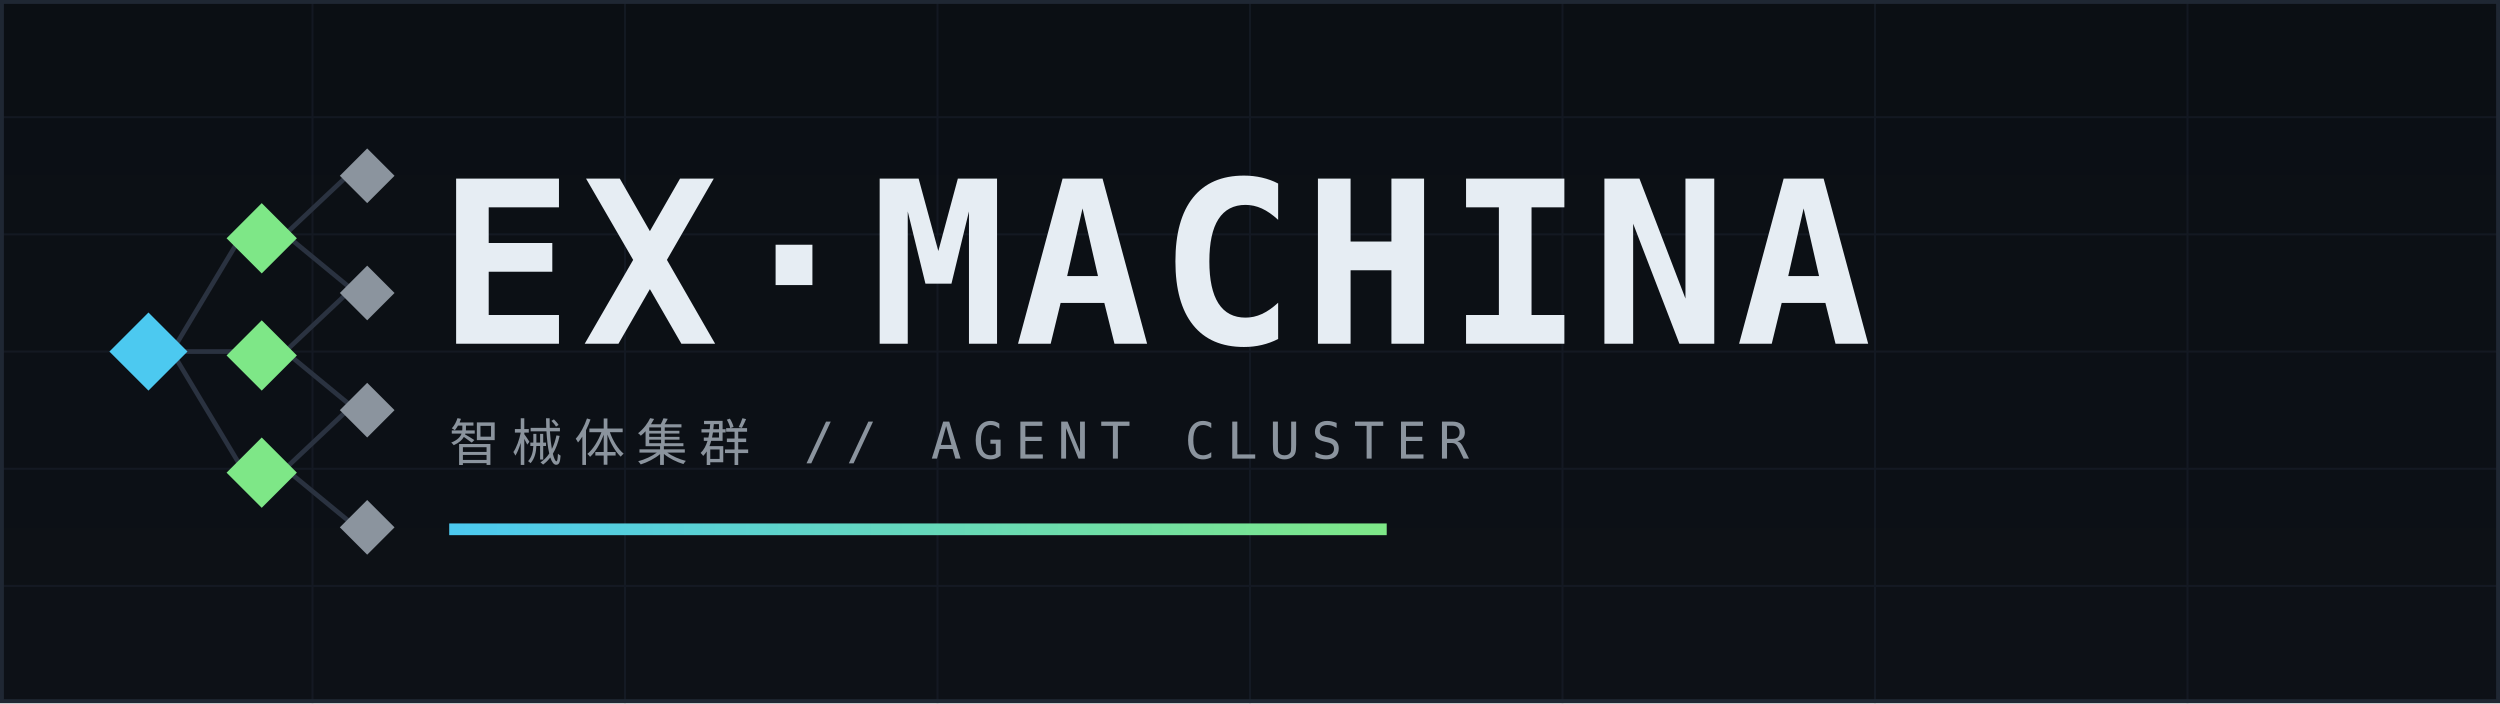
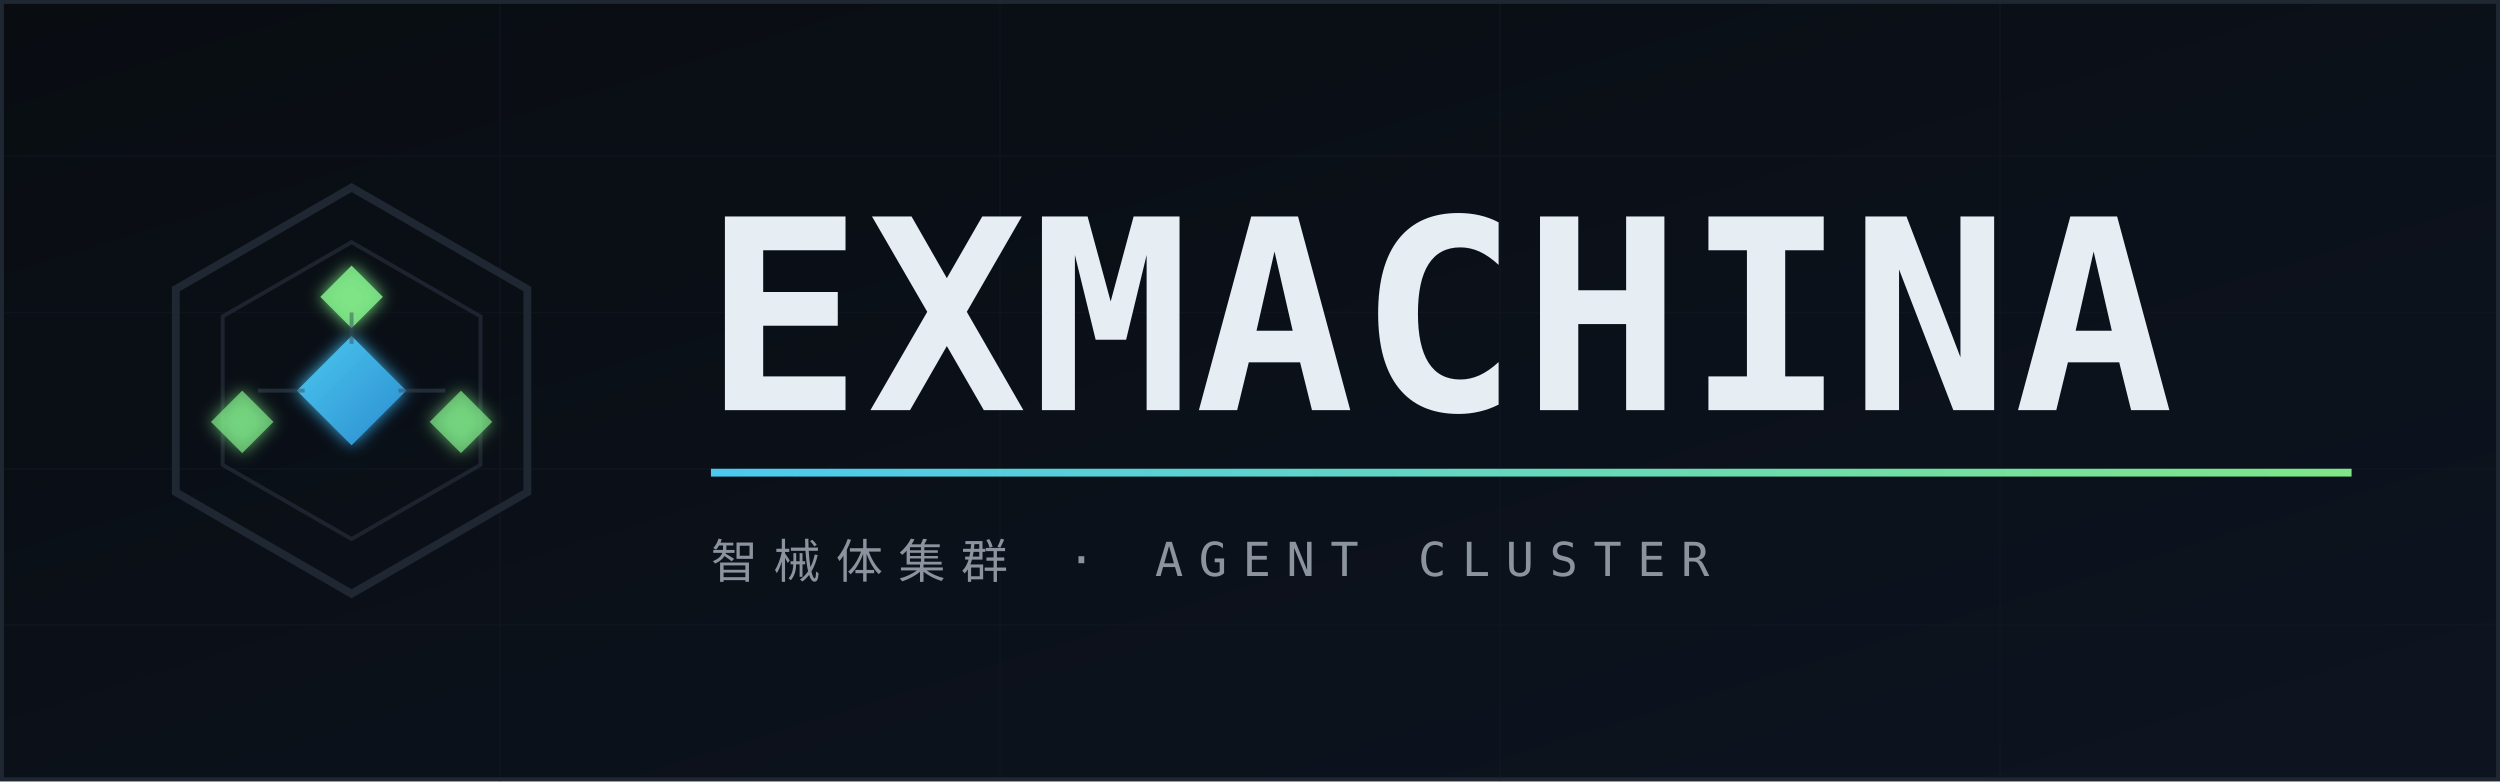
- <svg xmlns="http://www.w3.org/2000/svg" width="640" height="180" viewBox="0 0 640 180">
+ <svg xmlns="http://www.w3.org/2000/svg" width="640" height="200" viewBox="0 0 640 200">
  <defs>
-     <linearGradient id="bg" x1="0" y1="0" x2="0" y2="1">
-       <stop offset="0%" stop-color="#0b0f14" />
-       <stop offset="100%" stop-color="#0d1117" />
+     <linearGradient id="bg" x1="0" y1="0" x2="1" y2="1">
+       <stop offset="0%" stop-color="#090d12" />
+       <stop offset="100%" stop-color="#0d1420" />
    </linearGradient>
    <linearGradient id="accent" x1="0" y1="0" x2="1" y2="0">
      <stop offset="0%" stop-color="#4cc9f0" />
      <stop offset="100%" stop-color="#7ee787" />
    </linearGradient>
+     <linearGradient id="nodeGlow" x1="0" y1="0" x2="1" y2="1">
+       <stop offset="0%" stop-color="#4cc9f0" />
+       <stop offset="100%" stop-color="#2a8ccf" />
+     </linearGradient>
+     <filter id="softGlow">
+       <feGaussianBlur stdDeviation="2" result="b" />
+       <feMerge>
+         <feMergeNode in="b" />
+         <feMergeNode in="SourceGraphic" />
+       </feMerge>
+     </filter>
  </defs>
-   <rect width="640" height="180" fill="url(#bg)" />
-   <g stroke="#1b2230" stroke-width="0.5" opacity="0.5">
-     <line x1="0" y1="30" x2="640" y2="30" />
-     <line x1="0" y1="60" x2="640" y2="60" />
-     <line x1="0" y1="90" x2="640" y2="90" />
+   <rect width="640" height="200" fill="url(#bg)" />
+   <g stroke="#141a26" stroke-width="0.4" opacity="0.4">
+     <line x1="0" y1="40" x2="640" y2="40" />
+     <line x1="0" y1="80" x2="640" y2="80" />
    <line x1="0" y1="120" x2="640" y2="120" />
-     <line x1="0" y1="150" x2="640" y2="150" />
-     <line x1="80" y1="0" x2="80" y2="180" />
-     <line x1="160" y1="0" x2="160" y2="180" />
-     <line x1="240" y1="0" x2="240" y2="180" />
-     <line x1="320" y1="0" x2="320" y2="180" />
-     <line x1="400" y1="0" x2="400" y2="180" />
-     <line x1="480" y1="0" x2="480" y2="180" />
-     <line x1="560" y1="0" x2="560" y2="180" />
+     <line x1="0" y1="160" x2="640" y2="160" />
+     <line x1="128" y1="0" x2="128" y2="200" />
+     <line x1="256" y1="0" x2="256" y2="200" />
+     <line x1="384" y1="0" x2="384" y2="200" />
+     <line x1="512" y1="0" x2="512" y2="200" />
  </g>
-   <g stroke="#2a3240" stroke-width="1.2">
-     <line x1="44" y1="90" x2="62" y2="60" />
-     <line x1="44" y1="90" x2="62" y2="90" />
-     <line x1="44" y1="90" x2="62" y2="120" />
-     <line x1="73" y1="60" x2="90" y2="44" />
-     <line x1="73" y1="60" x2="90" y2="74" />
-     <line x1="73" y1="90" x2="90" y2="74" />
-     <line x1="73" y1="90" x2="90" y2="104" />
-     <line x1="73" y1="120" x2="90" y2="104" />
-     <line x1="73" y1="120" x2="90" y2="134" />
+   <g transform="translate(90,100)">
+     <polygon points="0,-52 45,-26 45,26 0,52 -45,26 -45,-26" fill="none" stroke="#1f2733" stroke-width="2" />
+     <polygon points="0,-38 33,-19 33,19 0,38 -33,19 -33,-19" fill="none" stroke="#2a3240" stroke-width="1" opacity="0.6" />
+     <g filter="url(#softGlow)">
+       <polygon points="0,-14 14,0 0,14 -14,0" fill="url(#nodeGlow)" />
+       <polygon points="0,-32 8,-24 0,-16 -8,-24" fill="#7ee787" opacity="0.9" />
+       <polygon points="28,0 36,8 28,16 20,8" fill="#7ee787" opacity="0.7" />
+       <polygon points="-28,0 -20,8 -28,16 -36,8" fill="#7ee787" opacity="0.7" />
+     </g>
+     <g stroke="#3a4a5c" stroke-width="1" opacity="0.5">
+       <line x1="0" y1="-12" x2="0" y2="-20" />
+       <line x1="12" y1="0" x2="24" y2="0" />
+       <line x1="-12" y1="0" x2="-24" y2="0" />
+     </g>
  </g>
-   <g>
-     <polygon points="38,80 48,90 38,100 28,90" fill="#4cc9f0" />
-     <polygon points="67,52 76,61 67,70 58,61" fill="#7ee787" />
-     <polygon points="67,82 76,91 67,100 58,91" fill="#7ee787" />
-     <polygon points="67,112 76,121 67,130 58,121" fill="#7ee787" />
-     <polygon points="94,38 101,45 94,52 87,45" fill="#8b949e" />
-     <polygon points="94,68 101,75 94,82 87,75" fill="#8b949e" />
-     <polygon points="94,98 101,105 94,112 87,105" fill="#8b949e" />
-     <polygon points="94,128 101,135 94,142 87,135" fill="#8b949e" />
-   </g>
-   <text x="112" y="88" font-family="'SF Mono','Cascadia Code','Fira Code',monospace" font-size="58" font-weight="700" fill="#e6edf3" letter-spacing="2" text-anchor="start">
-     EX·MACHINA
+   <text x="180" y="105" font-family="'SF Mono','Cascadia Code','Fira Code',monospace" font-size="68" font-weight="800" fill="#e6edf3" letter-spacing="1" text-anchor="start">
+     EXMACHINA
  </text>
-   <text x="115" y="118" font-family="'SF Mono','Cascadia Code','Fira Code',monospace" font-size="13" fill="#8b949e" letter-spacing="3">
-     智械体集群 // AGENT CLUSTER
+   <rect x="182" y="120" width="420" height="2" fill="url(#accent)" />
+   <text x="182" y="148" font-family="'SF Mono','Cascadia Code','Fira Code',monospace" font-size="12" fill="#8b949e" letter-spacing="4">
+     智械体集群 · AGENT CLUSTER
  </text>
-   <rect x="115" y="134" width="240" height="3" fill="url(#accent)" />
-   <rect x="0.5" y="0.5" width="639" height="179" fill="none" stroke="#1f2733" stroke-width="1" />
+   <rect x="0.5" y="0.5" width="639" height="199" fill="none" stroke="#1f2733" stroke-width="1" />
</svg>
